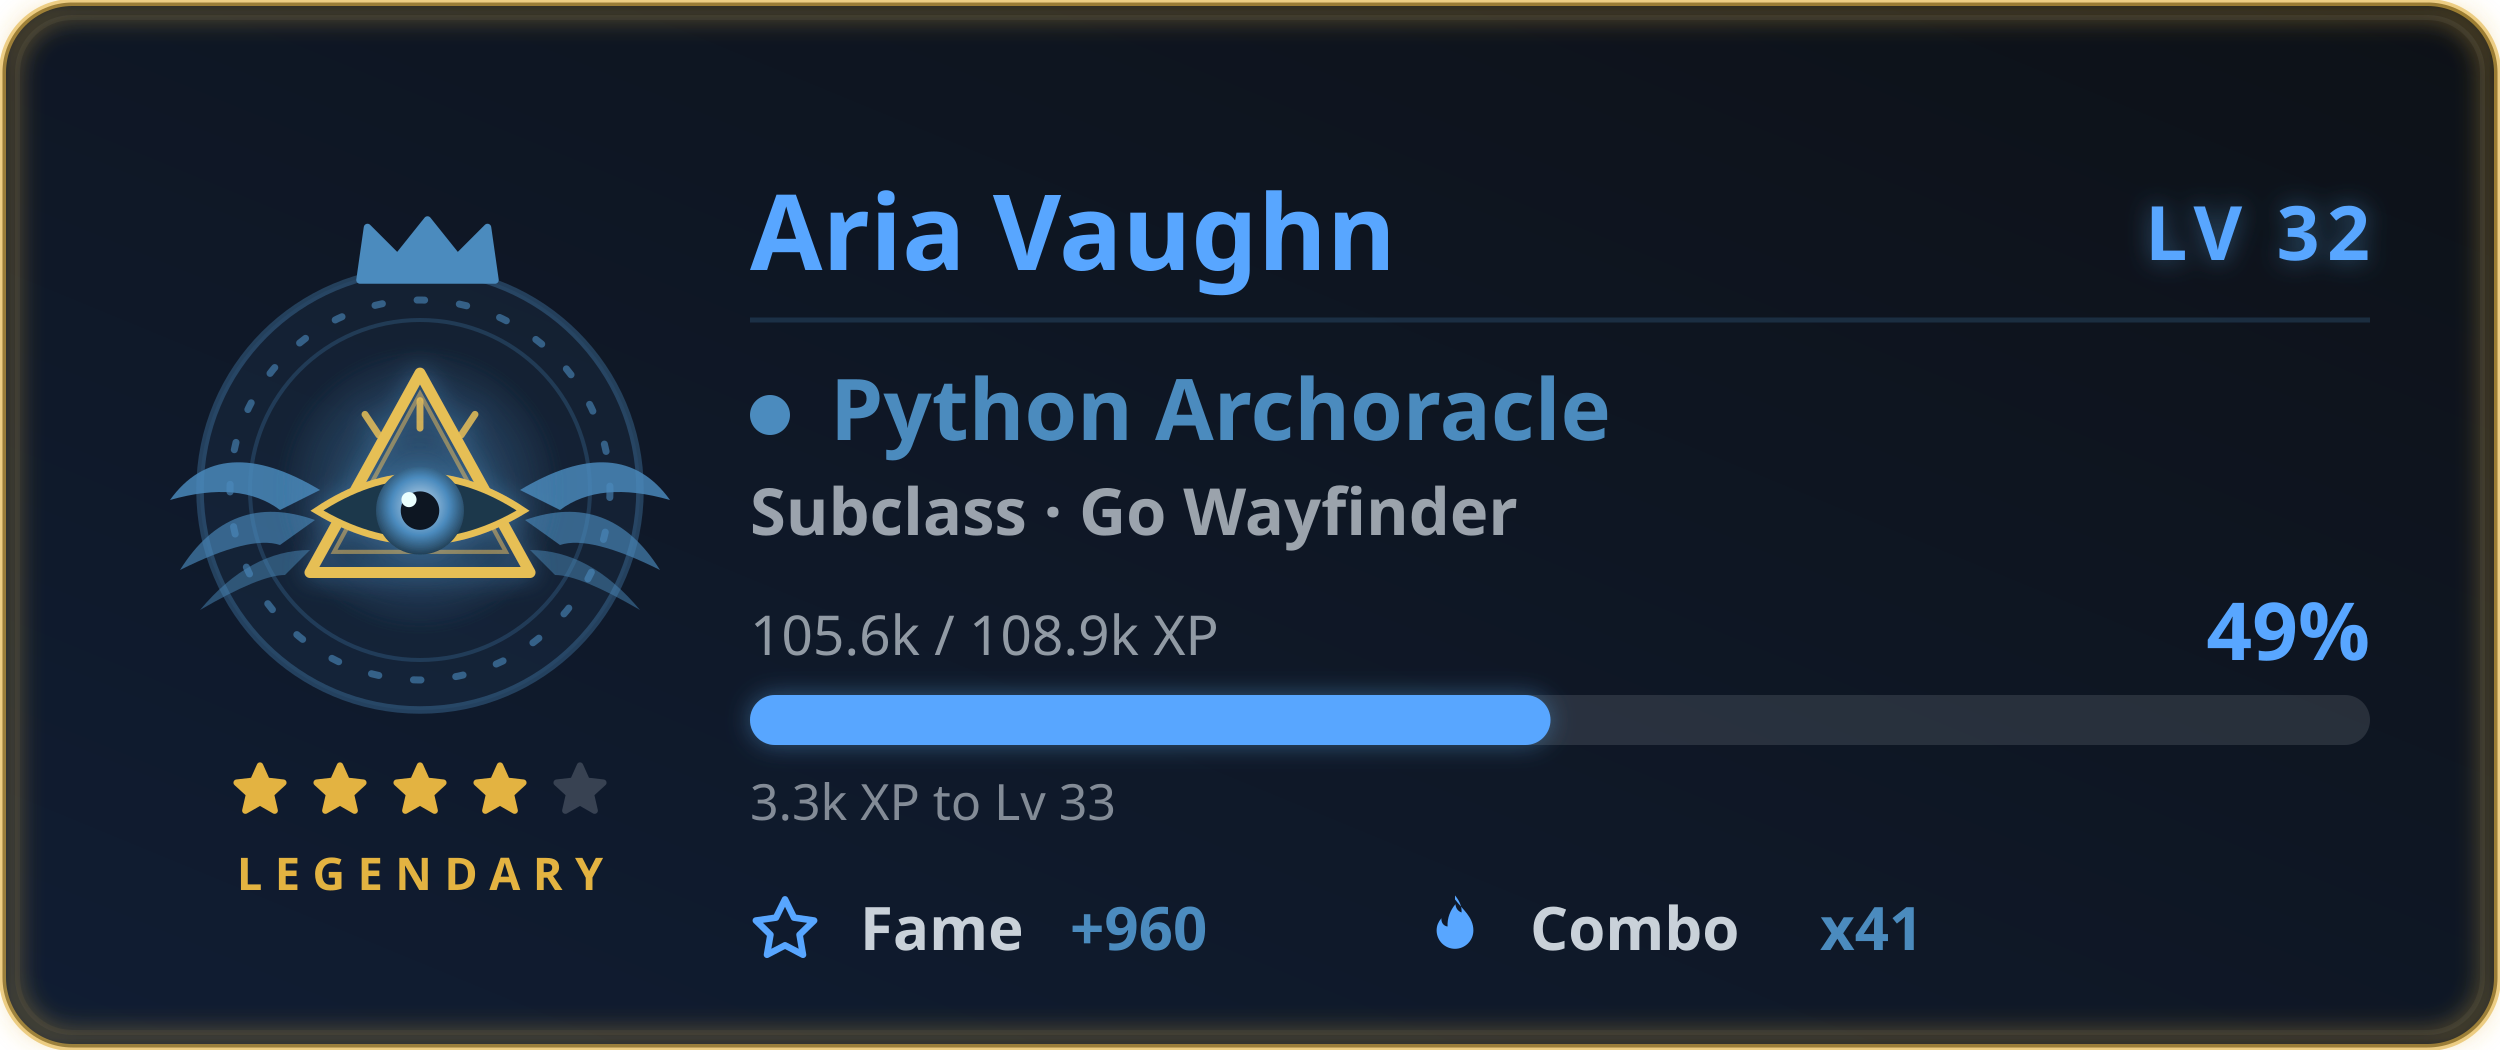
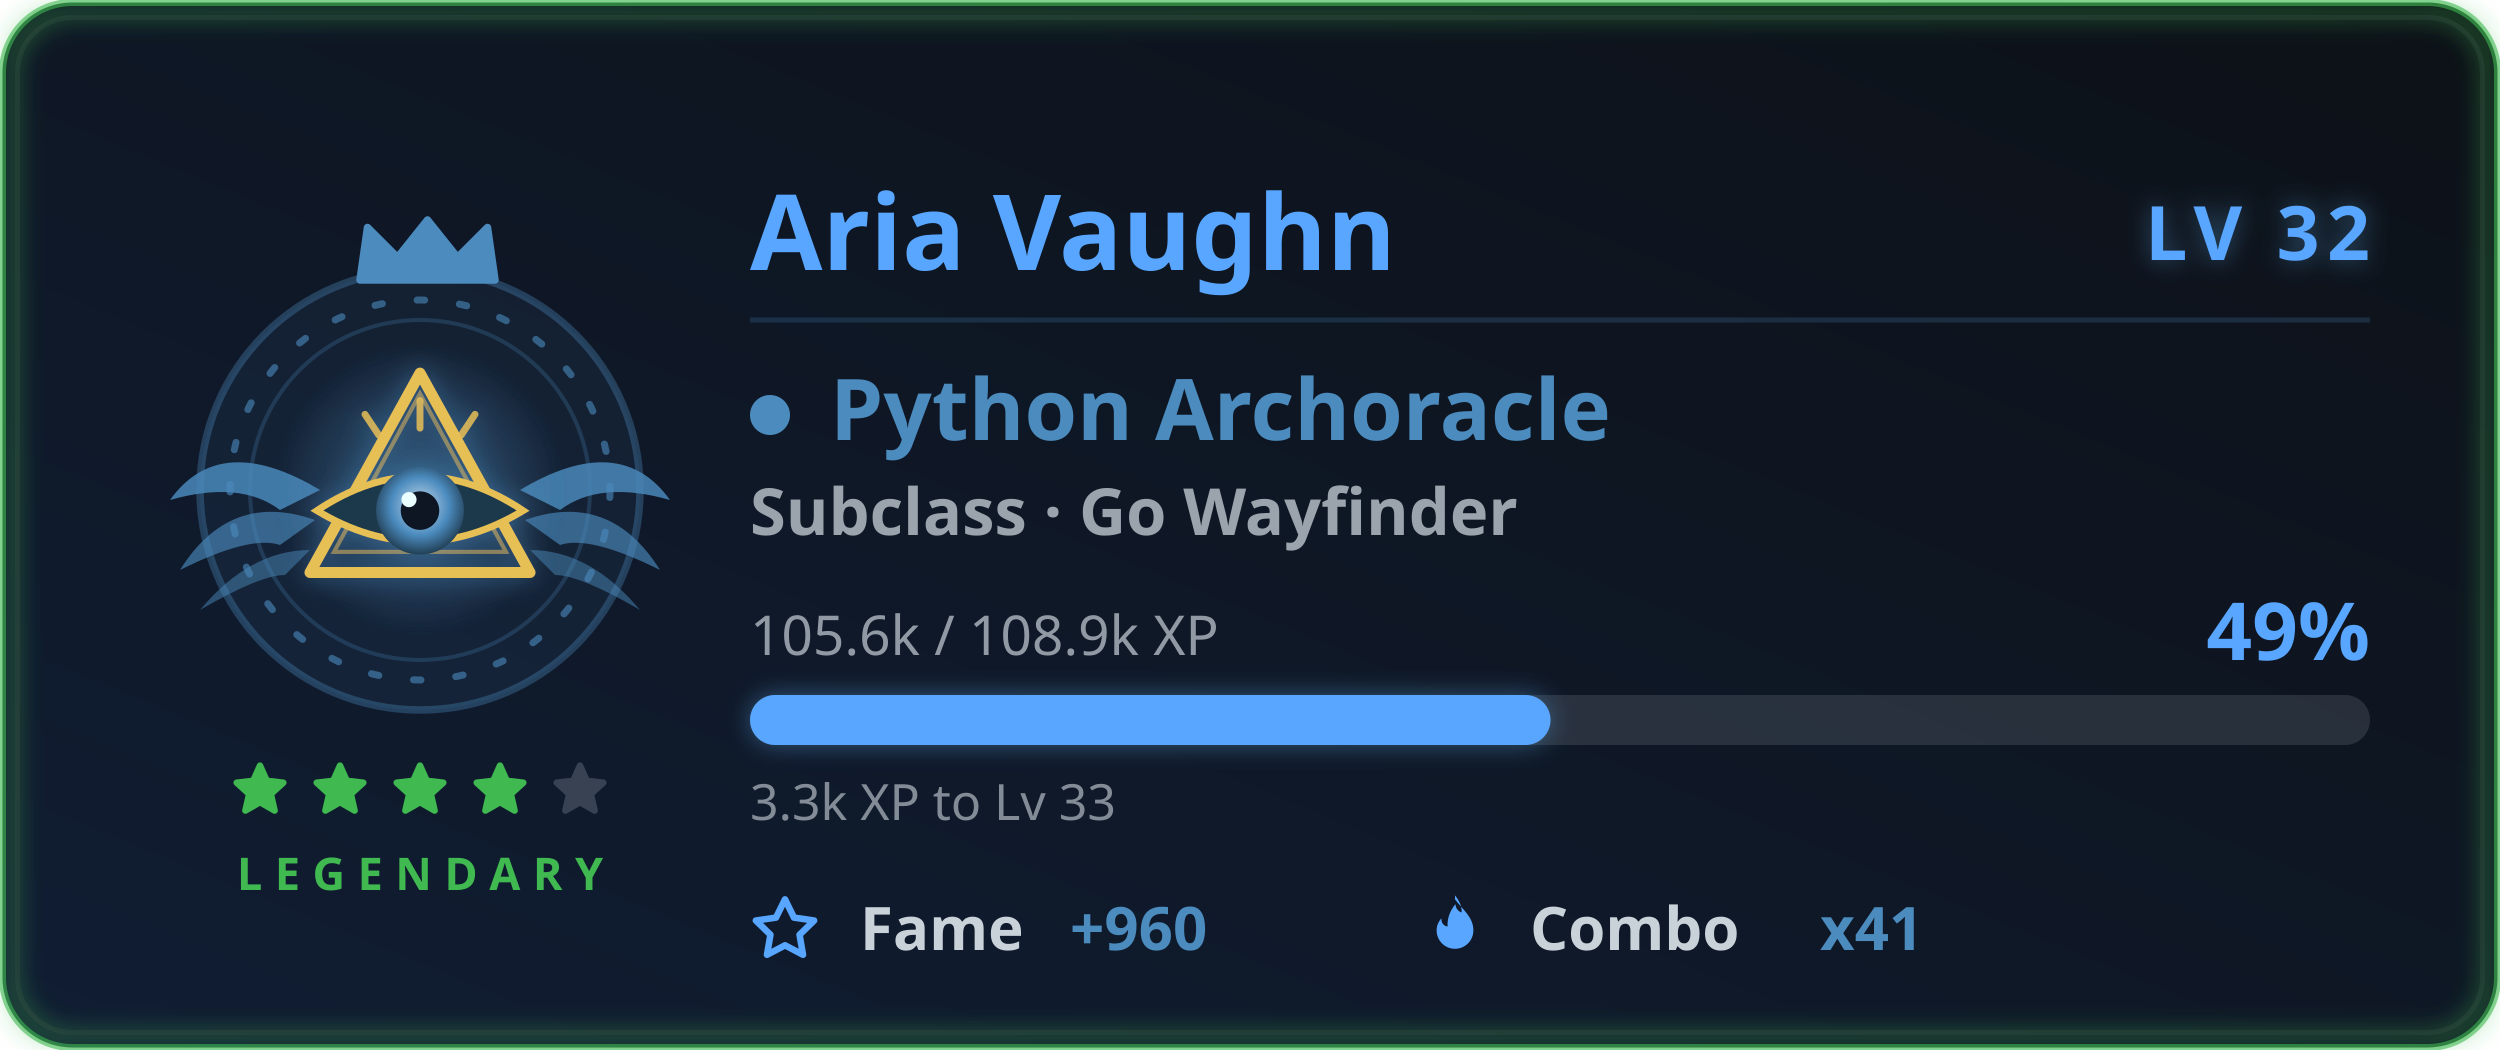
<svg xmlns="http://www.w3.org/2000/svg" width="500" height="210" viewBox="0 0 500 210" role="img" aria-labelledby="card-title-a11y card-desc-a11y">
  <style>
text { font-family: 'Segoe UI', Ubuntu, 'Helvetica Neue', sans-serif; }
.title { font-size: 18px; font-weight: 600; fill: #58a6ff; }
.title-icon { fill: #58a6ff; }
.icon { fill: #58a6ff; }


.gl-name { font-size: 21px; font-weight: 700; fill: #58a6ff; }
.gl-lvl { font-size: 15px; font-weight: 800; letter-spacing: 1.5px; fill: #58a6ff; }
.gl-class { font-size: 17px; font-weight: 700; fill: #4b8bbe; }
.gl-sub { font-size: 13px; font-weight: 600; fill: #c9d1d9; opacity: 0.75; }
.gl-meta { font-size: 11px; fill: #c9d1d9; opacity: 0.7; }
.gl-pct { font-size: 16px; font-weight: 800; fill: #58a6ff; }
.gl-chip-label { font-size: 12px; font-weight: 600; fill: #c9d1d9; }
.gl-chip-value { font-size: 12px; font-weight: 800; fill: #4b8bbe; }
.gl-hint { font-size: 10px; fill: #c9d1d9; opacity: 0.62; }
- .gl-rarity { font-size: 9px; font-weight: 700; letter-spacing: 2.5px; fill: #e3b341; }
+ .gl-rarity { font-size: 9px; font-weight: 700; letter-spacing: 2.5px; fill: #3fb950; }

</style>
  <defs>
    <linearGradient id="card-bg" x1="0" y1="0" x2="1" y2="1" gradientTransform="rotate(90, 0.5, 0.5)">
      <stop offset="0.0%" stop-color="#0d1117" />
      <stop offset="100.0%" stop-color="#101d33" />
    </linearGradient>
    <filter id="card-glow" x="-50%" y="-50%" width="200%" height="200%">
      <feGaussianBlur in="SourceGraphic" stdDeviation="3" result="blur" />
      <feFlood flood-color="#58a6ff" flood-opacity="0.55" result="tint" />
      <feComposite in="tint" in2="blur" operator="in" result="softGlow" />
      <feMerge>
        <feMergeNode in="softGlow" />
        <feMergeNode in="SourceGraphic" />
      </feMerge>
    </filter>
    <filter id="gl-glow" x="-60%" y="-60%" width="220%" height="220%">
      <feGaussianBlur in="SourceGraphic" stdDeviation="2.4" result="b" />
      <feFlood flood-color="#4b8bbe" flood-opacity="0.55" result="t" />
      <feComposite in="t" in2="b" operator="in" result="g" />
      <feMerge>
        <feMergeNode in="g" />
        <feMergeNode in="SourceGraphic" />
      </feMerge>
    </filter>
    <filter id="gl-rarity" x="-20%" y="-20%" width="140%" height="140%">
      <feGaussianBlur stdDeviation="2.4" />
    </filter>
  </defs>
-   <rect x="0.5" y="0.5" width="499" height="209" rx="14" fill="url(#card-bg)" stroke="#e3b341" stroke-width="1.4" stroke-opacity="0.6" />
+   <rect x="0.5" y="0.5" width="499" height="209" rx="14" fill="url(#card-bg)" stroke="#3fb950" stroke-width="1.4" stroke-opacity="0.6" />
  <rect x="3.5" y="3.5" width="493" height="203" rx="11" fill="none" stroke="#30363d" stroke-opacity="0.4" />
-   <rect x="2" y="2" width="496" height="206" rx="13" fill="none" stroke="#e3b341" stroke-width="3.5" stroke-opacity="0.4" filter="url(#gl-rarity)" />
+   <rect x="2" y="2" width="496" height="206" rx="13" fill="none" stroke="#3fb950" stroke-width="3.5" stroke-opacity="0.4" filter="url(#gl-rarity)" />
  <g class="fade">
    <g class="">
      <g class="flourish">
        <g transform="translate(84,0)">
          <g transform="translate(0,98)" fill="#4b8bbe">
            <path d="M20 0 Q 40 -12 50 2 Q 36 -2 28 4 Z" opacity="0.82" />
            <path d="M21 6 Q 38 0 48 16 Q 34 9 28 11 Z" opacity="0.64" />
            <path d="M22 12 Q 34 12 44 24 Q 32 17 27 17 Z" opacity="0.48" />
          </g>
        </g>
        <g transform="translate(84,0) scale(-1,1)">
          <g transform="translate(0,98)" fill="#4b8bbe">
            <path d="M20 0 Q 40 -12 50 2 Q 36 -2 28 4 Z" opacity="0.82" />
            <path d="M21 6 Q 38 0 48 16 Q 34 9 28 11 Z" opacity="0.64" />
            <path d="M22 12 Q 34 12 44 24 Q 32 17 27 17 Z" opacity="0.48" />
          </g>
        </g>
      </g>
      <circle cx="84" cy="98" r="44" fill="#4b8bbe" fill-opacity="0.08" stroke="#4b8bbe" stroke-opacity="0.35" stroke-width="1.5" />
      <g class="">
        <circle cx="84" cy="98" r="38" fill="none" stroke="#4b8bbe" stroke-opacity="0.6" stroke-width="1.4" stroke-dasharray="1.5 7" stroke-linecap="round" />
        <circle cx="84" cy="98" r="34" fill="none" stroke="#4b8bbe" stroke-opacity="0.25" stroke-width="0.8" />
      </g>
      <g class="" filter="url(#gl-glow)">
        <svg class="" x="51" y="65" width="66" height="66" viewBox="0 0 48 48" aria-hidden="true">
          <defs>
            <radialGradient id="pyHalo" cx="0.5" cy="0.5" r="0.5">
              <stop offset="0" stop-color="#4b8bbe" stop-opacity="0.42" />
              <stop offset="1" stop-color="#4b8bbe" stop-opacity="0" />
            </radialGradient>
            <radialGradient id="pyIris" cx="0.5" cy="0.45" r="0.55">
              <stop offset="0" stop-color="#c9dcec" />
              <stop offset="0.6" stop-color="#4b8bbe" />
              <stop offset="1" stop-color="#223f55" />
            </radialGradient>
          </defs>
          <circle cx="24" cy="24" r="21" fill="url(#pyHalo)" />
          <path d="M24 7 L40 36 L8 36 Z" fill="none" stroke="#e6bf55" stroke-width="1.6" stroke-linejoin="round" />
          <path d="M24 10 L36.5 33 L11.5 33 Z" fill="none" stroke="#e6bf55" stroke-width="0.6" stroke-opacity="0.5" />
          <path d="M9 27 Q24 17 39 27 Q24 36 9 27 Z" fill="#1e384c" stroke="#e6bf55" stroke-width="1" />
          <circle cx="24" cy="27" r="6.4" fill="url(#pyIris)" />
          <circle cx="24" cy="27" r="2.8" fill="#0b1524" />
          <circle cx="22.4" cy="25.4" r="1.1" fill="#eaffff" />
          <g stroke="#e6bf55" stroke-width="1" stroke-linecap="round" stroke-opacity="0.85">
            <path d="M24 15 V11 M18 16 L16 13 M30 16 L32 13" />
          </g>
        </svg>
      </g>
      <g transform="translate(69, 42.5) scale(1.5)">
        <path d="M2 9 L3 2 L7 6 L11 1 L15 6 L19 2 L20 9 Z" fill="#4b8bbe" stroke="#4b8bbe" stroke-width="1" stroke-linejoin="round" />
      </g>
    </g>
    <g>
-       <g class="" transform="translate(45.5, 151.5) scale(0.5416667)" fill="#e3b341" stroke="#e3b341" stroke-width="2.4" stroke-linejoin="round" stroke-linecap="round" opacity="1">
+       <g class="" transform="translate(45.5, 151.5) scale(0.5416667)" fill="#3fb950" stroke="#3fb950" stroke-width="2.4" stroke-linejoin="round" stroke-linecap="round" opacity="1">
        <path d="M12 3 L14.5 8.6 L20.6 9.3 L16 13.5 L17.4 19.6 L12 16.5 L6.6 19.6 L8 13.5 L3.4 9.3 L9.5 8.6 Z" />
      </g>
-       <g class="" transform="translate(61.5, 151.5) scale(0.5416667)" fill="#e3b341" stroke="#e3b341" stroke-width="2.4" stroke-linejoin="round" stroke-linecap="round" opacity="1">
+       <g class="" transform="translate(61.5, 151.5) scale(0.5416667)" fill="#3fb950" stroke="#3fb950" stroke-width="2.4" stroke-linejoin="round" stroke-linecap="round" opacity="1">
        <path d="M12 3 L14.5 8.6 L20.6 9.3 L16 13.5 L17.4 19.6 L12 16.5 L6.6 19.6 L8 13.5 L3.4 9.3 L9.5 8.6 Z" />
      </g>
-       <g class="" transform="translate(77.5, 151.5) scale(0.5416667)" fill="#e3b341" stroke="#e3b341" stroke-width="2.4" stroke-linejoin="round" stroke-linecap="round" opacity="1">
+       <g class="" transform="translate(77.5, 151.5) scale(0.5416667)" fill="#3fb950" stroke="#3fb950" stroke-width="2.4" stroke-linejoin="round" stroke-linecap="round" opacity="1">
        <path d="M12 3 L14.5 8.6 L20.6 9.3 L16 13.5 L17.4 19.6 L12 16.5 L6.6 19.6 L8 13.5 L3.4 9.3 L9.5 8.6 Z" />
      </g>
-       <g class="" transform="translate(93.5, 151.5) scale(0.5416667)" fill="#e3b341" stroke="#e3b341" stroke-width="2.4" stroke-linejoin="round" stroke-linecap="round" opacity="1">
+       <g class="" transform="translate(93.5, 151.5) scale(0.5416667)" fill="#3fb950" stroke="#3fb950" stroke-width="2.4" stroke-linejoin="round" stroke-linecap="round" opacity="1">
        <path d="M12 3 L14.5 8.6 L20.6 9.3 L16 13.5 L17.4 19.6 L12 16.5 L6.6 19.6 L8 13.5 L3.4 9.3 L9.5 8.6 Z" />
      </g>
      <g class="" transform="translate(109.5, 151.5) scale(0.5416667)" fill="#c9d1d9" stroke="#c9d1d9" stroke-width="2.4" stroke-linejoin="round" stroke-linecap="round" opacity="0.22">
        <path d="M12 3 L14.5 8.6 L20.6 9.3 L16 13.5 L17.4 19.6 L12 16.5 L6.6 19.6 L8 13.5 L3.4 9.3 L9.5 8.6 Z" />
      </g>
    </g>
    <text class="gl-rarity" x="84" y="178" text-anchor="middle">LEGENDARY</text>
  </g>
  <g class="fade" style="animation-delay:.15s">
    <text class="gl-name" x="150" y="54">Aria Vaughn</text>
    <text class="gl-lvl glow-pulse" x="474" y="52" text-anchor="end" filter="url(#gl-glow)">LV 32</text>
    <line x1="150" y1="64" x2="474" y2="64" stroke="#4b8bbe" stroke-opacity="0.22" stroke-width="1" />
    <circle cx="154" cy="83" r="4" fill="#4b8bbe" />
    <text class="gl-class" x="166" y="88">Python Archoracle</text>
    <text class="gl-sub" x="150" y="107">Subclass · Go Wayfinder</text>
    <text class="gl-meta" x="150" y="131">105.6k / 108.9k XP</text>
    <text class="gl-pct " x="474" y="132" text-anchor="end">49%</text>
    <rect x="150" y="139" width="324" height="10" rx="5" fill="#c9d1d9" fill-opacity="0.14" />
    <rect class="xp-fill " x="150" y="139" width="160.106" height="10" rx="5" fill="#58a6ff" filter="url(#gl-glow)" />
    <text class="gl-hint" x="150" y="164">3.3k XP to Lv 33</text>
    <g transform="translate(150, 190)">
      <svg class="icon" x="0" y="-11" width="14" height="14" viewBox="0 0 16 16" aria-hidden="true">
        <path fill-rule="evenodd" d="M8 .25a.75.75 0 0 1 .673.418l1.882 3.815 4.21.612a.75.75 0 0 1 .416 1.279l-3.046 2.97.719 4.192a.75.75 0 0 1-1.088.791L8 12.347l-3.766 1.98a.75.75 0 0 1-1.088-.79l.72-4.194L.818 6.374a.75.75 0 0 1 .416-1.28l4.21-.611L7.327.668A.75.75 0 0 1 8 .25zm0 2.445L6.615 5.5a.75.75 0 0 1-.564.41l-3.097.45 2.24 2.184a.75.75 0 0 1 .216.664l-.528 3.084 2.769-1.456a.75.75 0 0 1 .698 0l2.77 1.456-.53-3.084a.75.75 0 0 1 .216-.664l2.24-2.183-3.096-.45a.75.75 0 0 1-.564-.41L8 2.694v.001z" />
      </svg>
      <text class="gl-chip-label" x="22" y="0">Fame</text>
      <text class="gl-chip-value" x="64" y="0">+960</text>
    </g>
    <g transform="translate(284, 190)">
      <svg class="icon" x="0" y="-11" width="14" height="14" viewBox="0 0 16 16" aria-hidden="true">
        <path fill-rule="evenodd" d="M8 1c1.7 2.3 4.2 4 4.2 7.1a4.2 4.2 0 0 1-8.4 0c0-1.1.4-2 1.1-2.8-.1 1 .5 1.8 1.4 1.9-.1-1.9.6-3.7 1.8-5.1.1 1 .6 1.6 1.4 1.9.1-1.4-.5-2.7-1.5-3.9z" />
      </svg>
      <text class="gl-chip-label" x="22" y="0">Combo</text>
      <text class="gl-chip-value" x="80" y="0">x41</text>
    </g>
  </g>
</svg>
